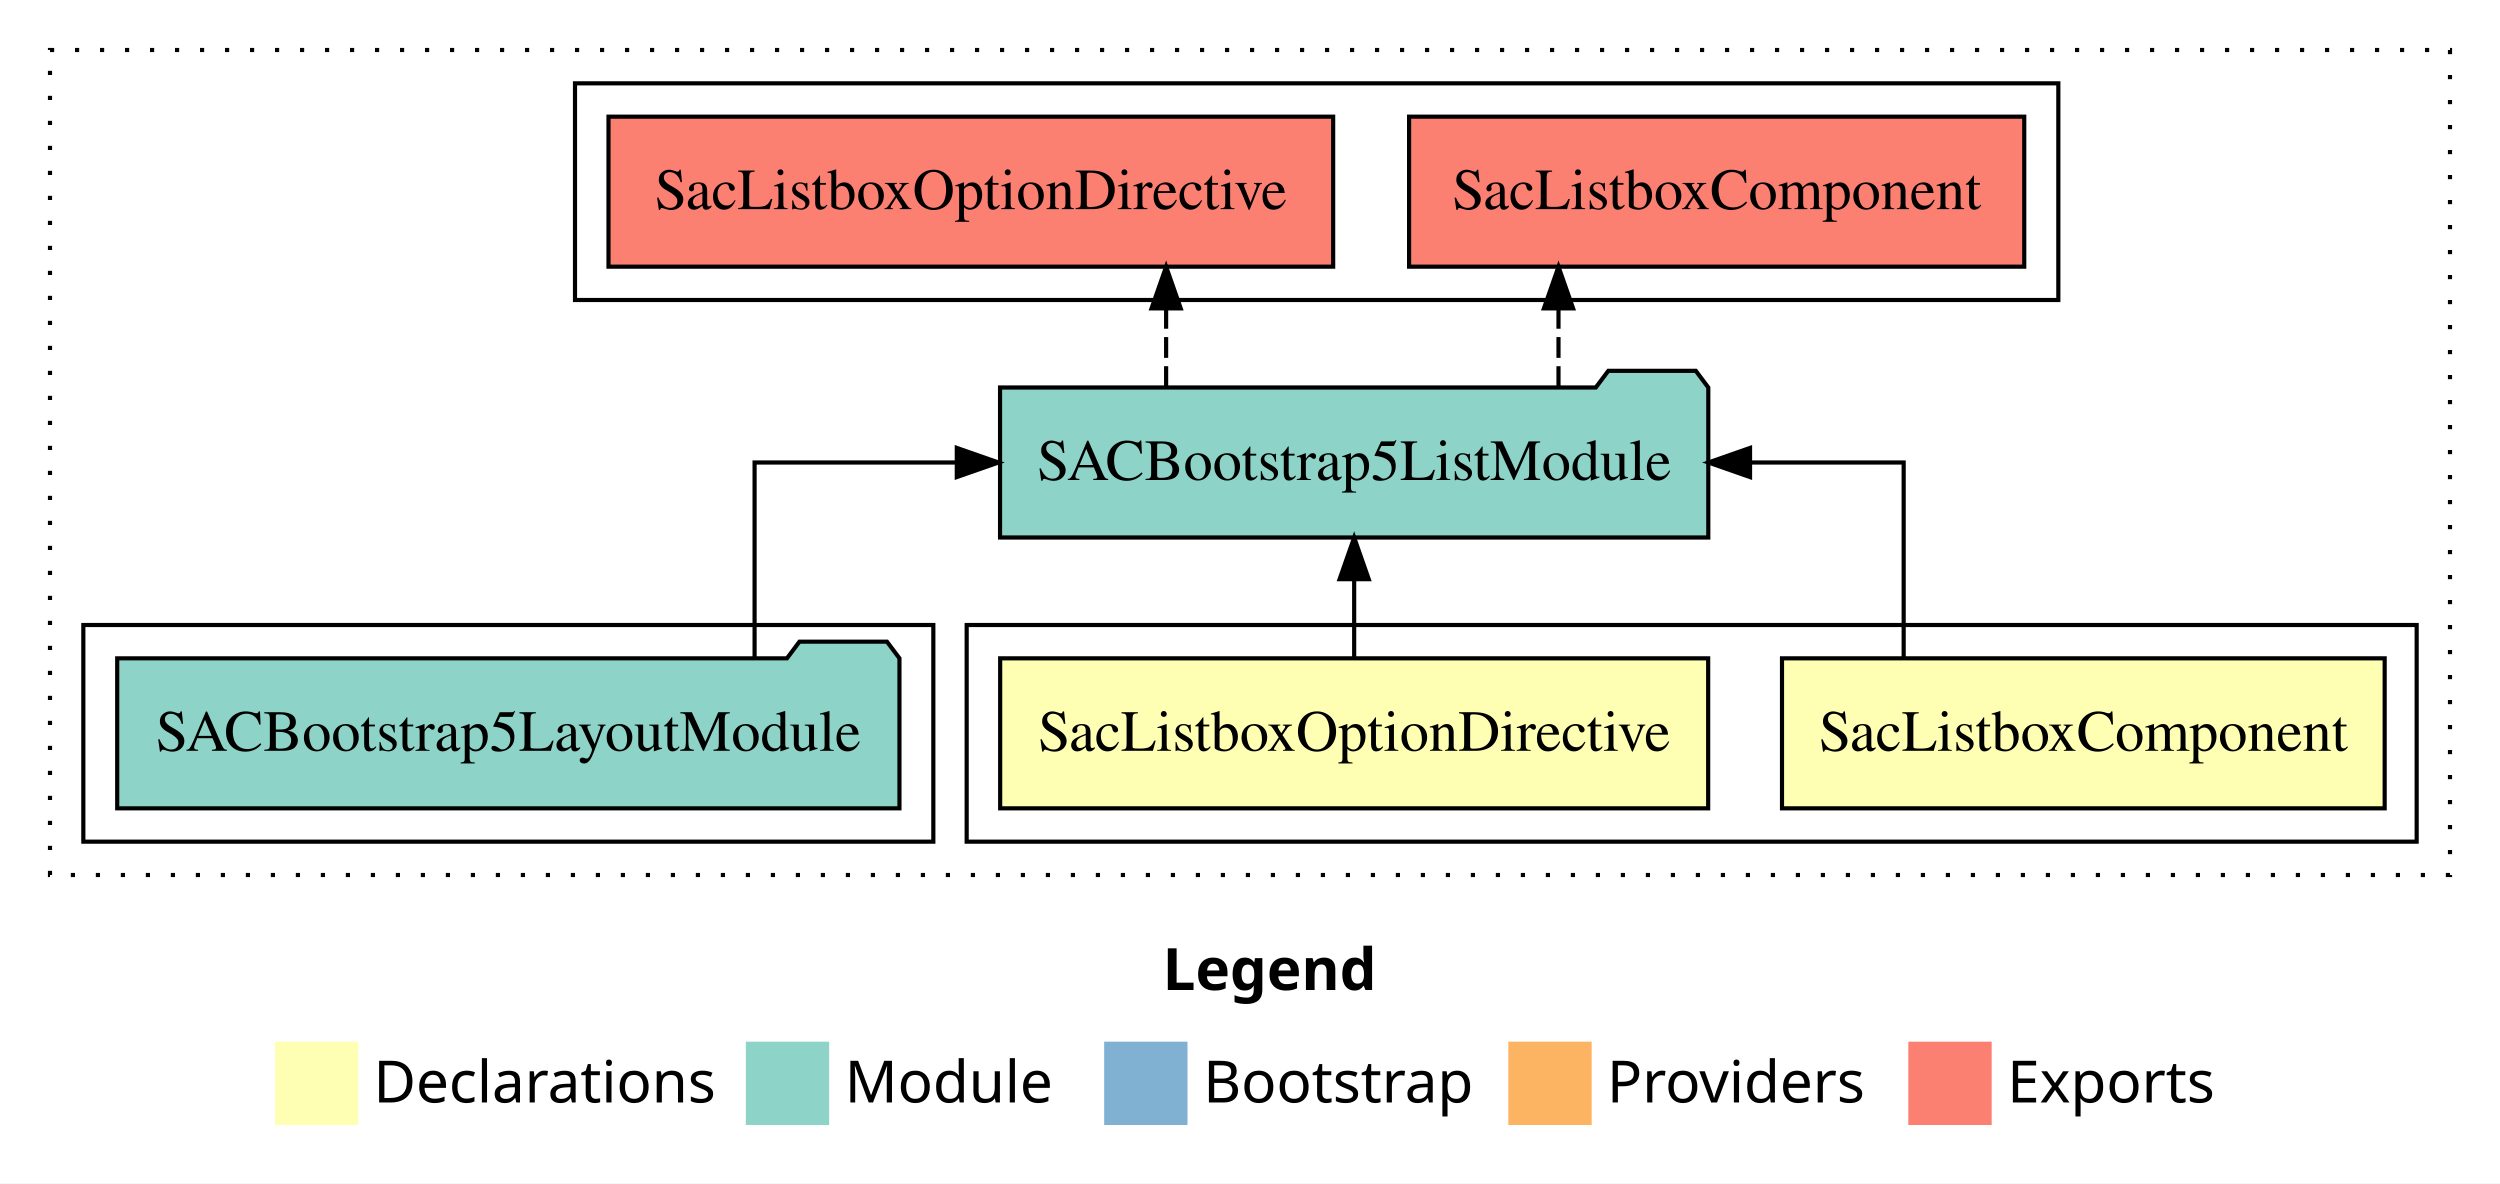
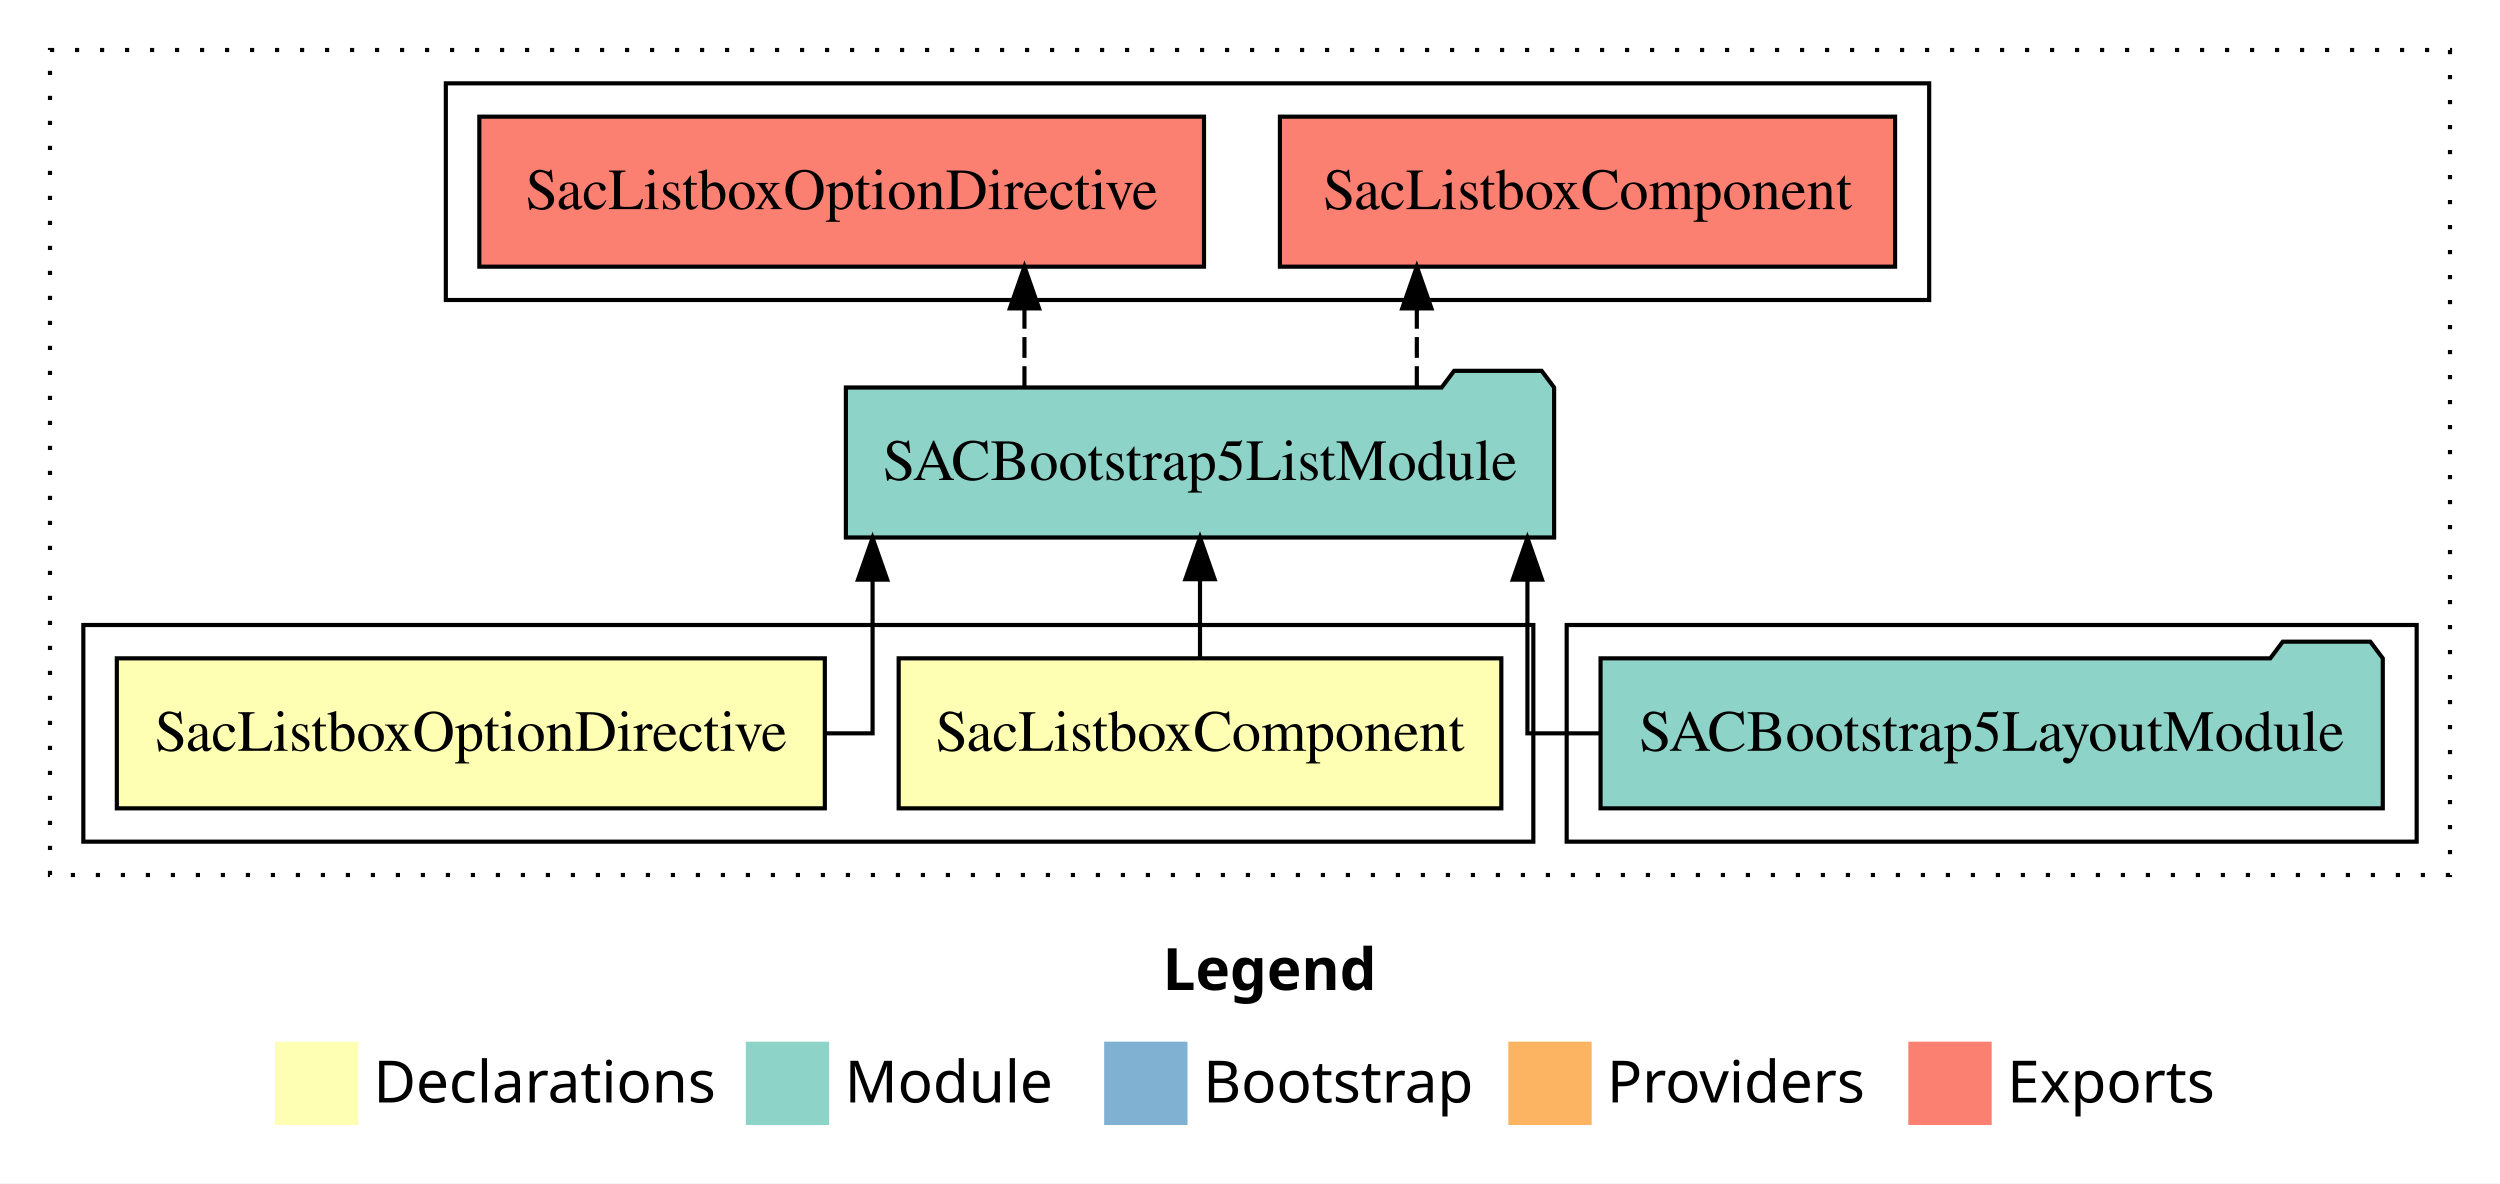
<svg xmlns="http://www.w3.org/2000/svg" width="600pt" height="284pt" viewBox="0.00 0.00 600.00 284.00">
  <g id="graph0" class="graph" transform="scale(1 1) rotate(0) translate(4 280)">
    <polygon fill="white" stroke="transparent" points="-4,4 -4,-280 596,-280 596,4 -4,4" />
    <text text-anchor="start" x="275.01" y="-42.4" font-family="Times-12" font-weight="bold" font-size="14.00">Legend</text>
    <polygon fill="#ffffb3" stroke="transparent" points="62,-10 62,-30 82,-30 82,-10 62,-10" />
    <text text-anchor="start" x="85.63" y="-15.4" font-family="Times-12" font-size="14.00">  Declarations</text>
    <polygon fill="#8dd3c7" stroke="transparent" points="175,-10 175,-30 195,-30 195,-10 175,-10" />
    <text text-anchor="start" x="198.73" y="-15.4" font-family="Times-12" font-size="14.00">  Module</text>
    <polygon fill="#80b1d3" stroke="transparent" points="261,-10 261,-30 281,-30 281,-10 261,-10" />
    <text text-anchor="start" x="284.78" y="-15.4" font-family="Times-12" font-size="14.00">  Bootstrap</text>
    <polygon fill="#fdb462" stroke="transparent" points="358,-10 358,-30 378,-30 378,-10 358,-10" />
    <text text-anchor="start" x="381.67" y="-15.4" font-family="Times-12" font-size="14.00">  Providers</text>
    <polygon fill="#fb8072" stroke="transparent" points="454,-10 454,-30 474,-30 474,-10 454,-10" />
    <text text-anchor="start" x="477.73" y="-15.4" font-family="Times-12" font-size="14.00">  Exports</text>
    <g id="clust1" class="cluster">
      <polygon fill="none" stroke="black" stroke-dasharray="1,5" points="8,-70 8,-268 584,-268 584,-70 8,-70" />
    </g>
-     <g id="clust6" class="cluster">
-       <polygon fill="none" stroke="black" points="134,-208 134,-260 490,-260 490,-208 134,-208" />
+     <g id="clust5" class="cluster">
+       <polygon fill="none" stroke="black" points="372,-78 372,-130 576,-130 576,-78 372,-78" />
    </g>
    <g id="clust2" class="cluster">
-       <polygon fill="none" stroke="black" points="228,-78 228,-130 576,-130 576,-78 228,-78" />
+       <polygon fill="none" stroke="black" points="16,-78 16,-130 364,-130 364,-78 16,-78" />
    </g>
-     <g id="clust5" class="cluster">
-       <polygon fill="none" stroke="black" points="16,-78 16,-130 220,-130 220,-78 16,-78" />
+     <g id="clust6" class="cluster">
+       <polygon fill="none" stroke="black" points="103,-208 103,-260 459,-260 459,-208 103,-208" />
    </g>
    <g id="node1" class="node">
-       <polygon fill="#ffffb3" stroke="black" points="568.32,-122 423.68,-122 423.68,-86 568.32,-86 568.32,-122" />
-       <text text-anchor="middle" x="496" y="-99.8" font-family="Times,serif" font-size="14.00">SacListboxComponent</text>
+       <polygon fill="#ffffb3" stroke="black" points="356.32,-122 211.68,-122 211.68,-86 356.32,-86 356.32,-122" />
+       <text text-anchor="middle" x="284" y="-99.8" font-family="Times,serif" font-size="14.00">SacListboxComponent</text>
    </g>
    <g id="node3" class="node">
-       <polygon fill="#8dd3c7" stroke="black" points="405.99,-187 402.99,-191 381.99,-191 378.99,-187 236.01,-187 236.01,-151 405.99,-151 405.99,-187" />
-       <text text-anchor="middle" x="321" y="-164.8" font-family="Times,serif" font-size="14.00">SACBootstrap5ListModule</text>
+       <polygon fill="#8dd3c7" stroke="black" points="368.99,-187 365.99,-191 344.99,-191 341.99,-187 199.01,-187 199.01,-151 368.99,-151 368.99,-187" />
+       <text text-anchor="middle" x="284" y="-164.8" font-family="Times,serif" font-size="14.00">SACBootstrap5ListModule</text>
    </g>
    <g id="edge1" class="edge">
-       <path fill="none" stroke="black" d="M452.88,-122.11C452.88,-141.34 452.88,-169 452.88,-169 452.88,-169 416.01,-169 416.01,-169" />
-       <polygon fill="black" stroke="black" points="416.01,-165.5 406.01,-169 416.01,-172.5 416.01,-165.5" />
+       <path fill="none" stroke="black" d="M284,-122.11C284,-122.11 284,-140.99 284,-140.99" />
+       <polygon fill="black" stroke="black" points="280.5,-140.99 284,-150.99 287.5,-140.99 280.5,-140.99" />
    </g>
    <g id="node2" class="node">
-       <polygon fill="#ffffb3" stroke="black" points="405.96,-122 236.04,-122 236.04,-86 405.96,-86 405.96,-122" />
-       <text text-anchor="middle" x="321" y="-99.8" font-family="Times,serif" font-size="14.00">SacListboxOptionDirective</text>
+       <polygon fill="#ffffb3" stroke="black" points="193.96,-122 24.04,-122 24.04,-86 193.96,-86 193.96,-122" />
+       <text text-anchor="middle" x="109" y="-99.8" font-family="Times,serif" font-size="14.00">SacListboxOptionDirective</text>
    </g>
    <g id="edge2" class="edge">
-       <path fill="none" stroke="black" d="M321,-122.11C321,-122.11 321,-140.99 321,-140.99" />
-       <polygon fill="black" stroke="black" points="317.5,-140.99 321,-150.99 324.5,-140.99 317.5,-140.99" />
+       <path fill="none" stroke="black" d="M193.98,-104C200.97,-104 205.42,-104 205.42,-104 205.42,-104 205.42,-140.89 205.42,-140.89" />
+       <polygon fill="black" stroke="black" points="201.92,-140.89 205.42,-150.89 208.92,-140.89 201.92,-140.89" />
    </g>
    <g id="node5" class="node">
-       <polygon fill="#fb8072" stroke="black" points="481.82,-252 334.18,-252 334.18,-216 481.82,-216 481.82,-252" />
-       <text text-anchor="middle" x="408" y="-229.8" font-family="Times,serif" font-size="14.00">SacListboxComponent </text>
+       <polygon fill="#fb8072" stroke="black" points="450.82,-252 303.18,-252 303.18,-216 450.82,-216 450.82,-252" />
+       <text text-anchor="middle" x="377" y="-229.8" font-family="Times,serif" font-size="14.00">SacListboxComponent </text>
    </g>
    <g id="edge4" class="edge">
-       <path fill="none" stroke="black" stroke-dasharray="5,2" d="M370.04,-187.11C370.04,-187.11 370.04,-205.99 370.04,-205.99" />
-       <polygon fill="black" stroke="black" points="366.54,-205.99 370.04,-215.99 373.54,-205.99 366.54,-205.99" />
+       <path fill="none" stroke="black" stroke-dasharray="5,2" d="M336.04,-187.11C336.04,-187.11 336.04,-205.99 336.04,-205.99" />
+       <polygon fill="black" stroke="black" points="332.54,-205.99 336.04,-215.99 339.54,-205.99 332.54,-205.99" />
    </g>
    <g id="node6" class="node">
-       <polygon fill="#fb8072" stroke="black" points="315.96,-252 142.04,-252 142.04,-216 315.96,-216 315.96,-252" />
-       <text text-anchor="middle" x="229" y="-229.8" font-family="Times,serif" font-size="14.00">SacListboxOptionDirective </text>
+       <polygon fill="#fb8072" stroke="black" points="284.96,-252 111.04,-252 111.04,-216 284.96,-216 284.96,-252" />
+       <text text-anchor="middle" x="198" y="-229.8" font-family="Times,serif" font-size="14.00">SacListboxOptionDirective </text>
    </g>
    <g id="edge5" class="edge">
-       <path fill="none" stroke="black" stroke-dasharray="5,2" d="M275.87,-187.11C275.87,-187.11 275.87,-205.99 275.87,-205.99" />
-       <polygon fill="black" stroke="black" points="272.37,-205.99 275.87,-215.99 279.37,-205.99 272.37,-205.99" />
+       <path fill="none" stroke="black" stroke-dasharray="5,2" d="M241.87,-187.11C241.87,-187.11 241.87,-205.99 241.87,-205.99" />
+       <polygon fill="black" stroke="black" points="238.37,-205.99 241.87,-215.99 245.37,-205.99 238.37,-205.99" />
    </g>
    <g id="node4" class="node">
-       <polygon fill="#8dd3c7" stroke="black" points="211.87,-122 208.87,-126 187.87,-126 184.87,-122 24.13,-122 24.13,-86 211.87,-86 211.87,-122" />
-       <text text-anchor="middle" x="118" y="-99.8" font-family="Times,serif" font-size="14.00">SACBootstrap5LayoutModule</text>
+       <polygon fill="#8dd3c7" stroke="black" points="567.87,-122 564.87,-126 543.87,-126 540.87,-122 380.13,-122 380.13,-86 567.87,-86 567.87,-122" />
+       <text text-anchor="middle" x="474" y="-99.8" font-family="Times,serif" font-size="14.00">SACBootstrap5LayoutModule</text>
    </g>
    <g id="edge3" class="edge">
-       <path fill="none" stroke="black" d="M177.1,-122.11C177.1,-141.34 177.1,-169 177.1,-169 177.1,-169 225.63,-169 225.63,-169" />
-       <polygon fill="black" stroke="black" points="225.63,-172.5 235.63,-169 225.63,-165.5 225.63,-172.5" />
+       <path fill="none" stroke="black" d="M379.99,-104C369.54,-104 362.58,-104 362.58,-104 362.58,-104 362.58,-140.89 362.58,-140.89" />
+       <polygon fill="black" stroke="black" points="359.08,-140.89 362.58,-150.89 366.08,-140.89 359.08,-140.89" />
    </g>
  </g>
</svg>
